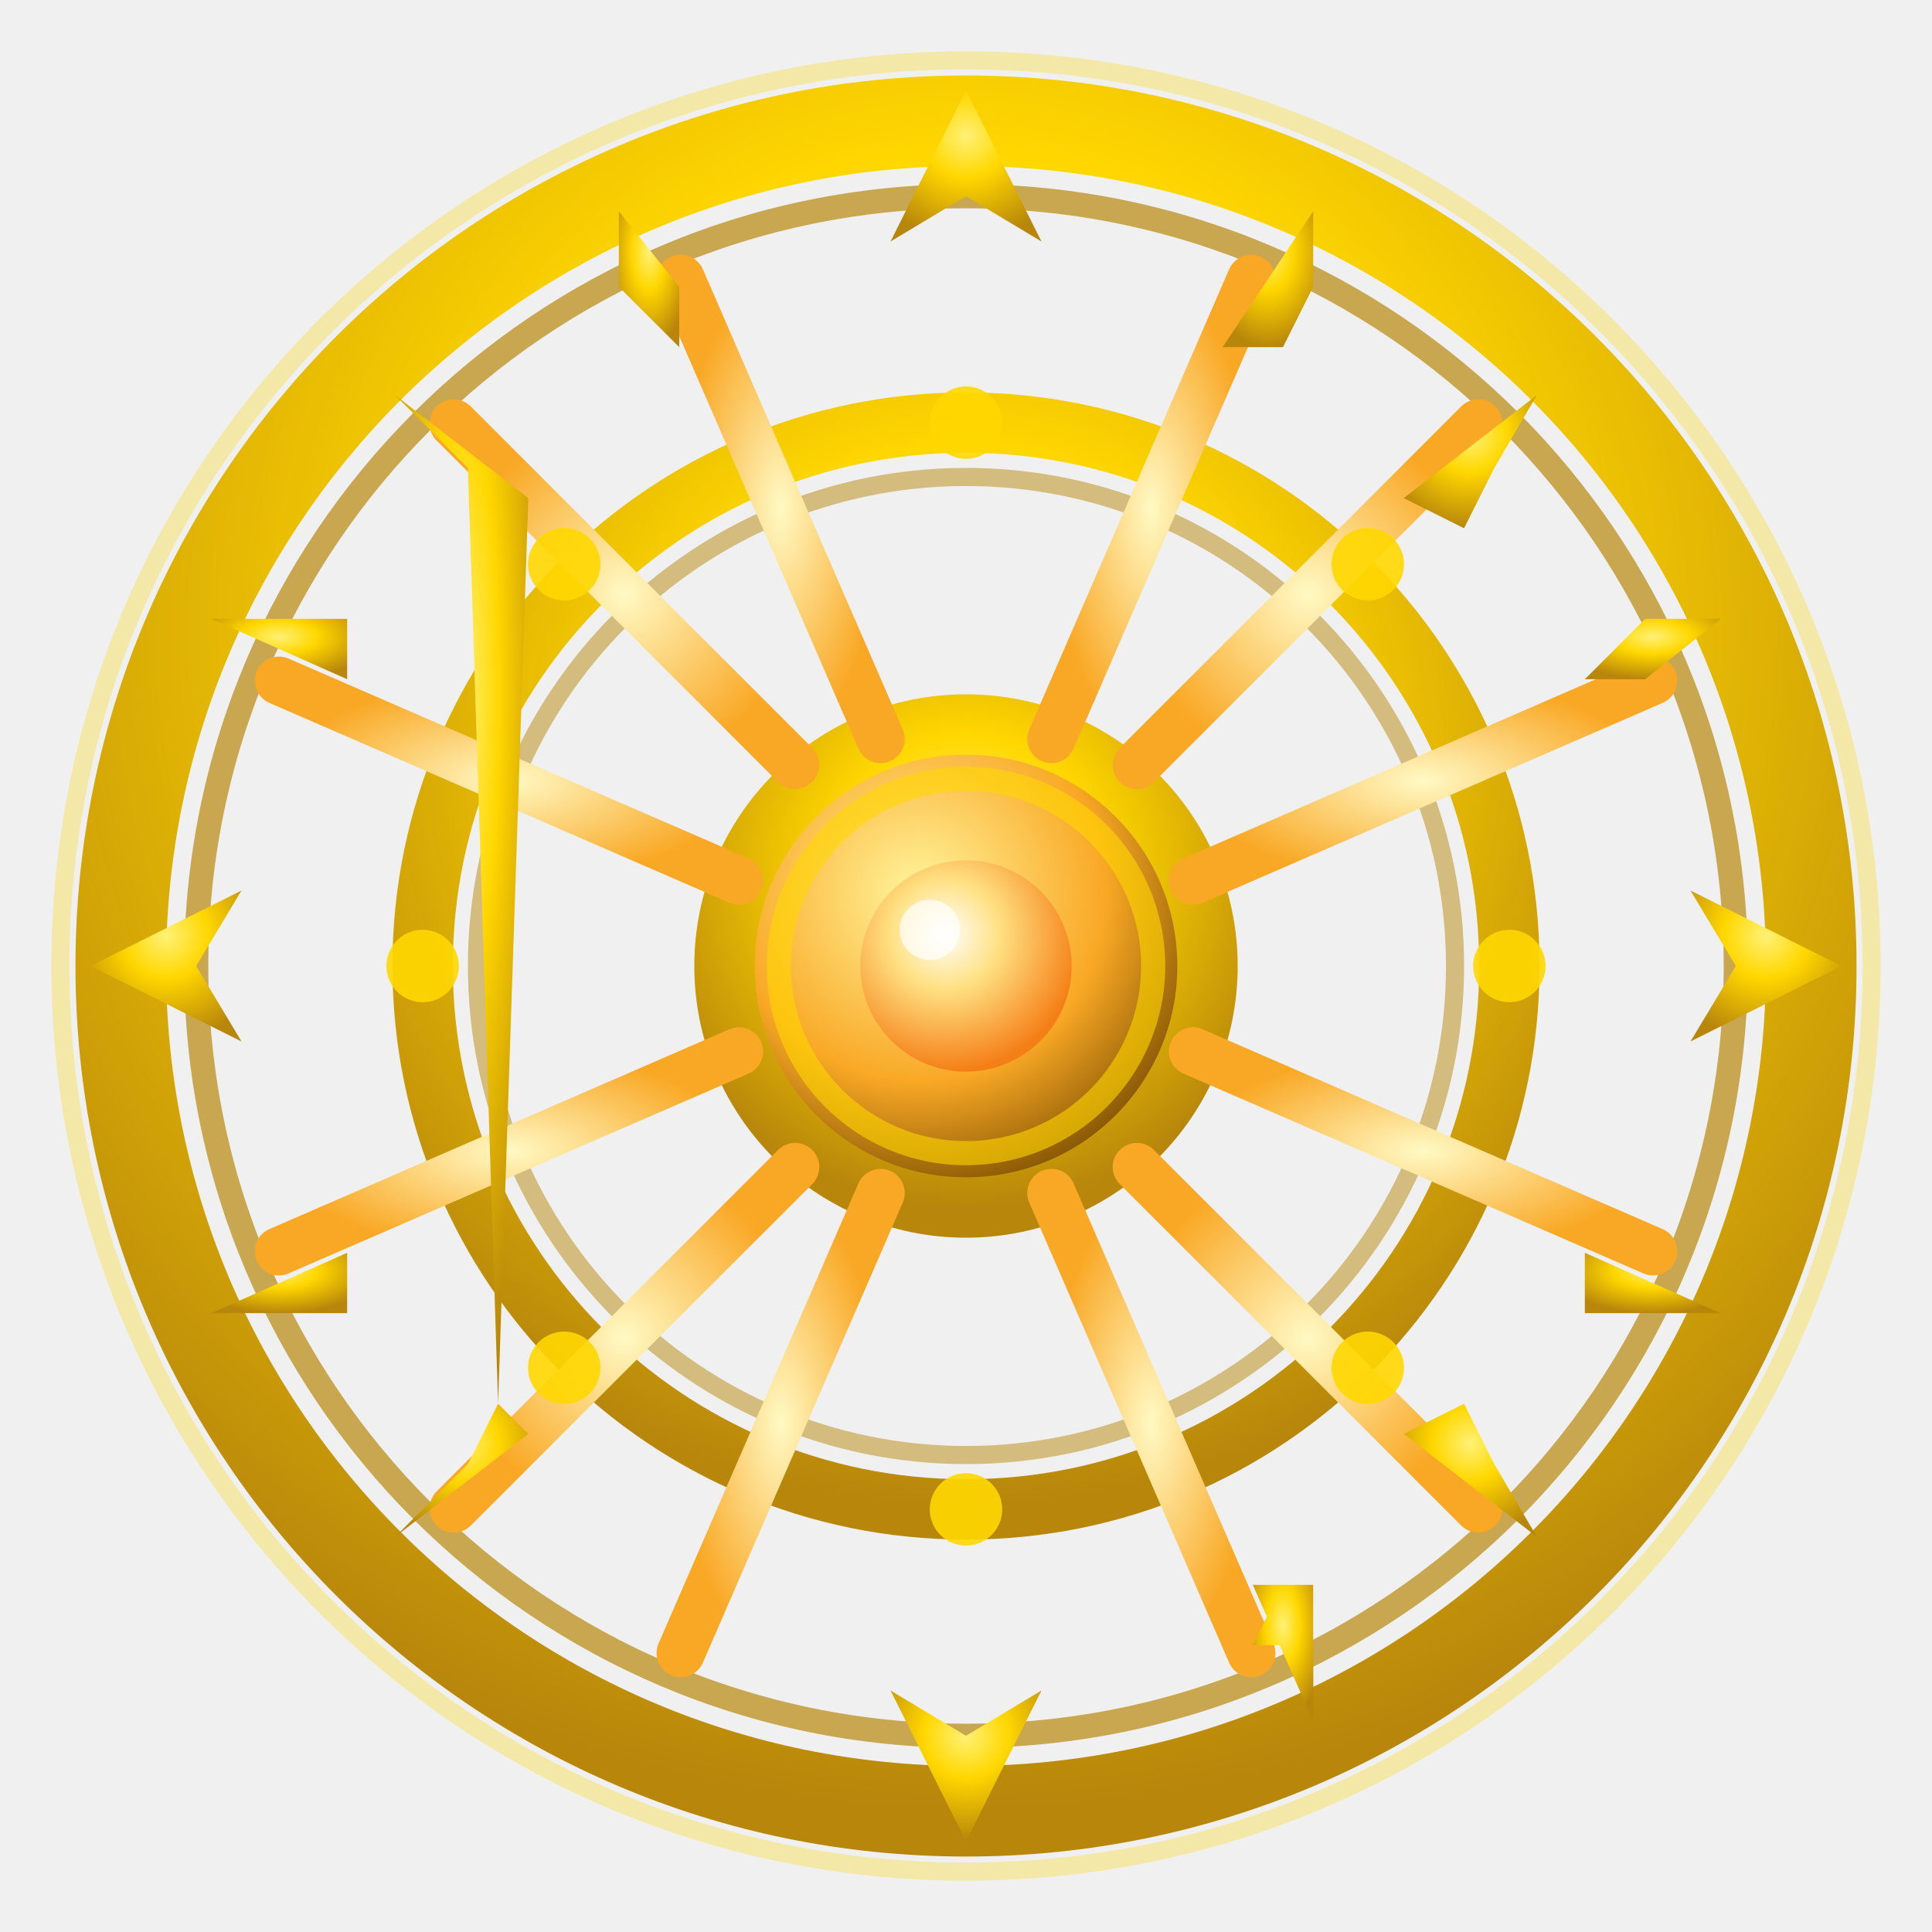
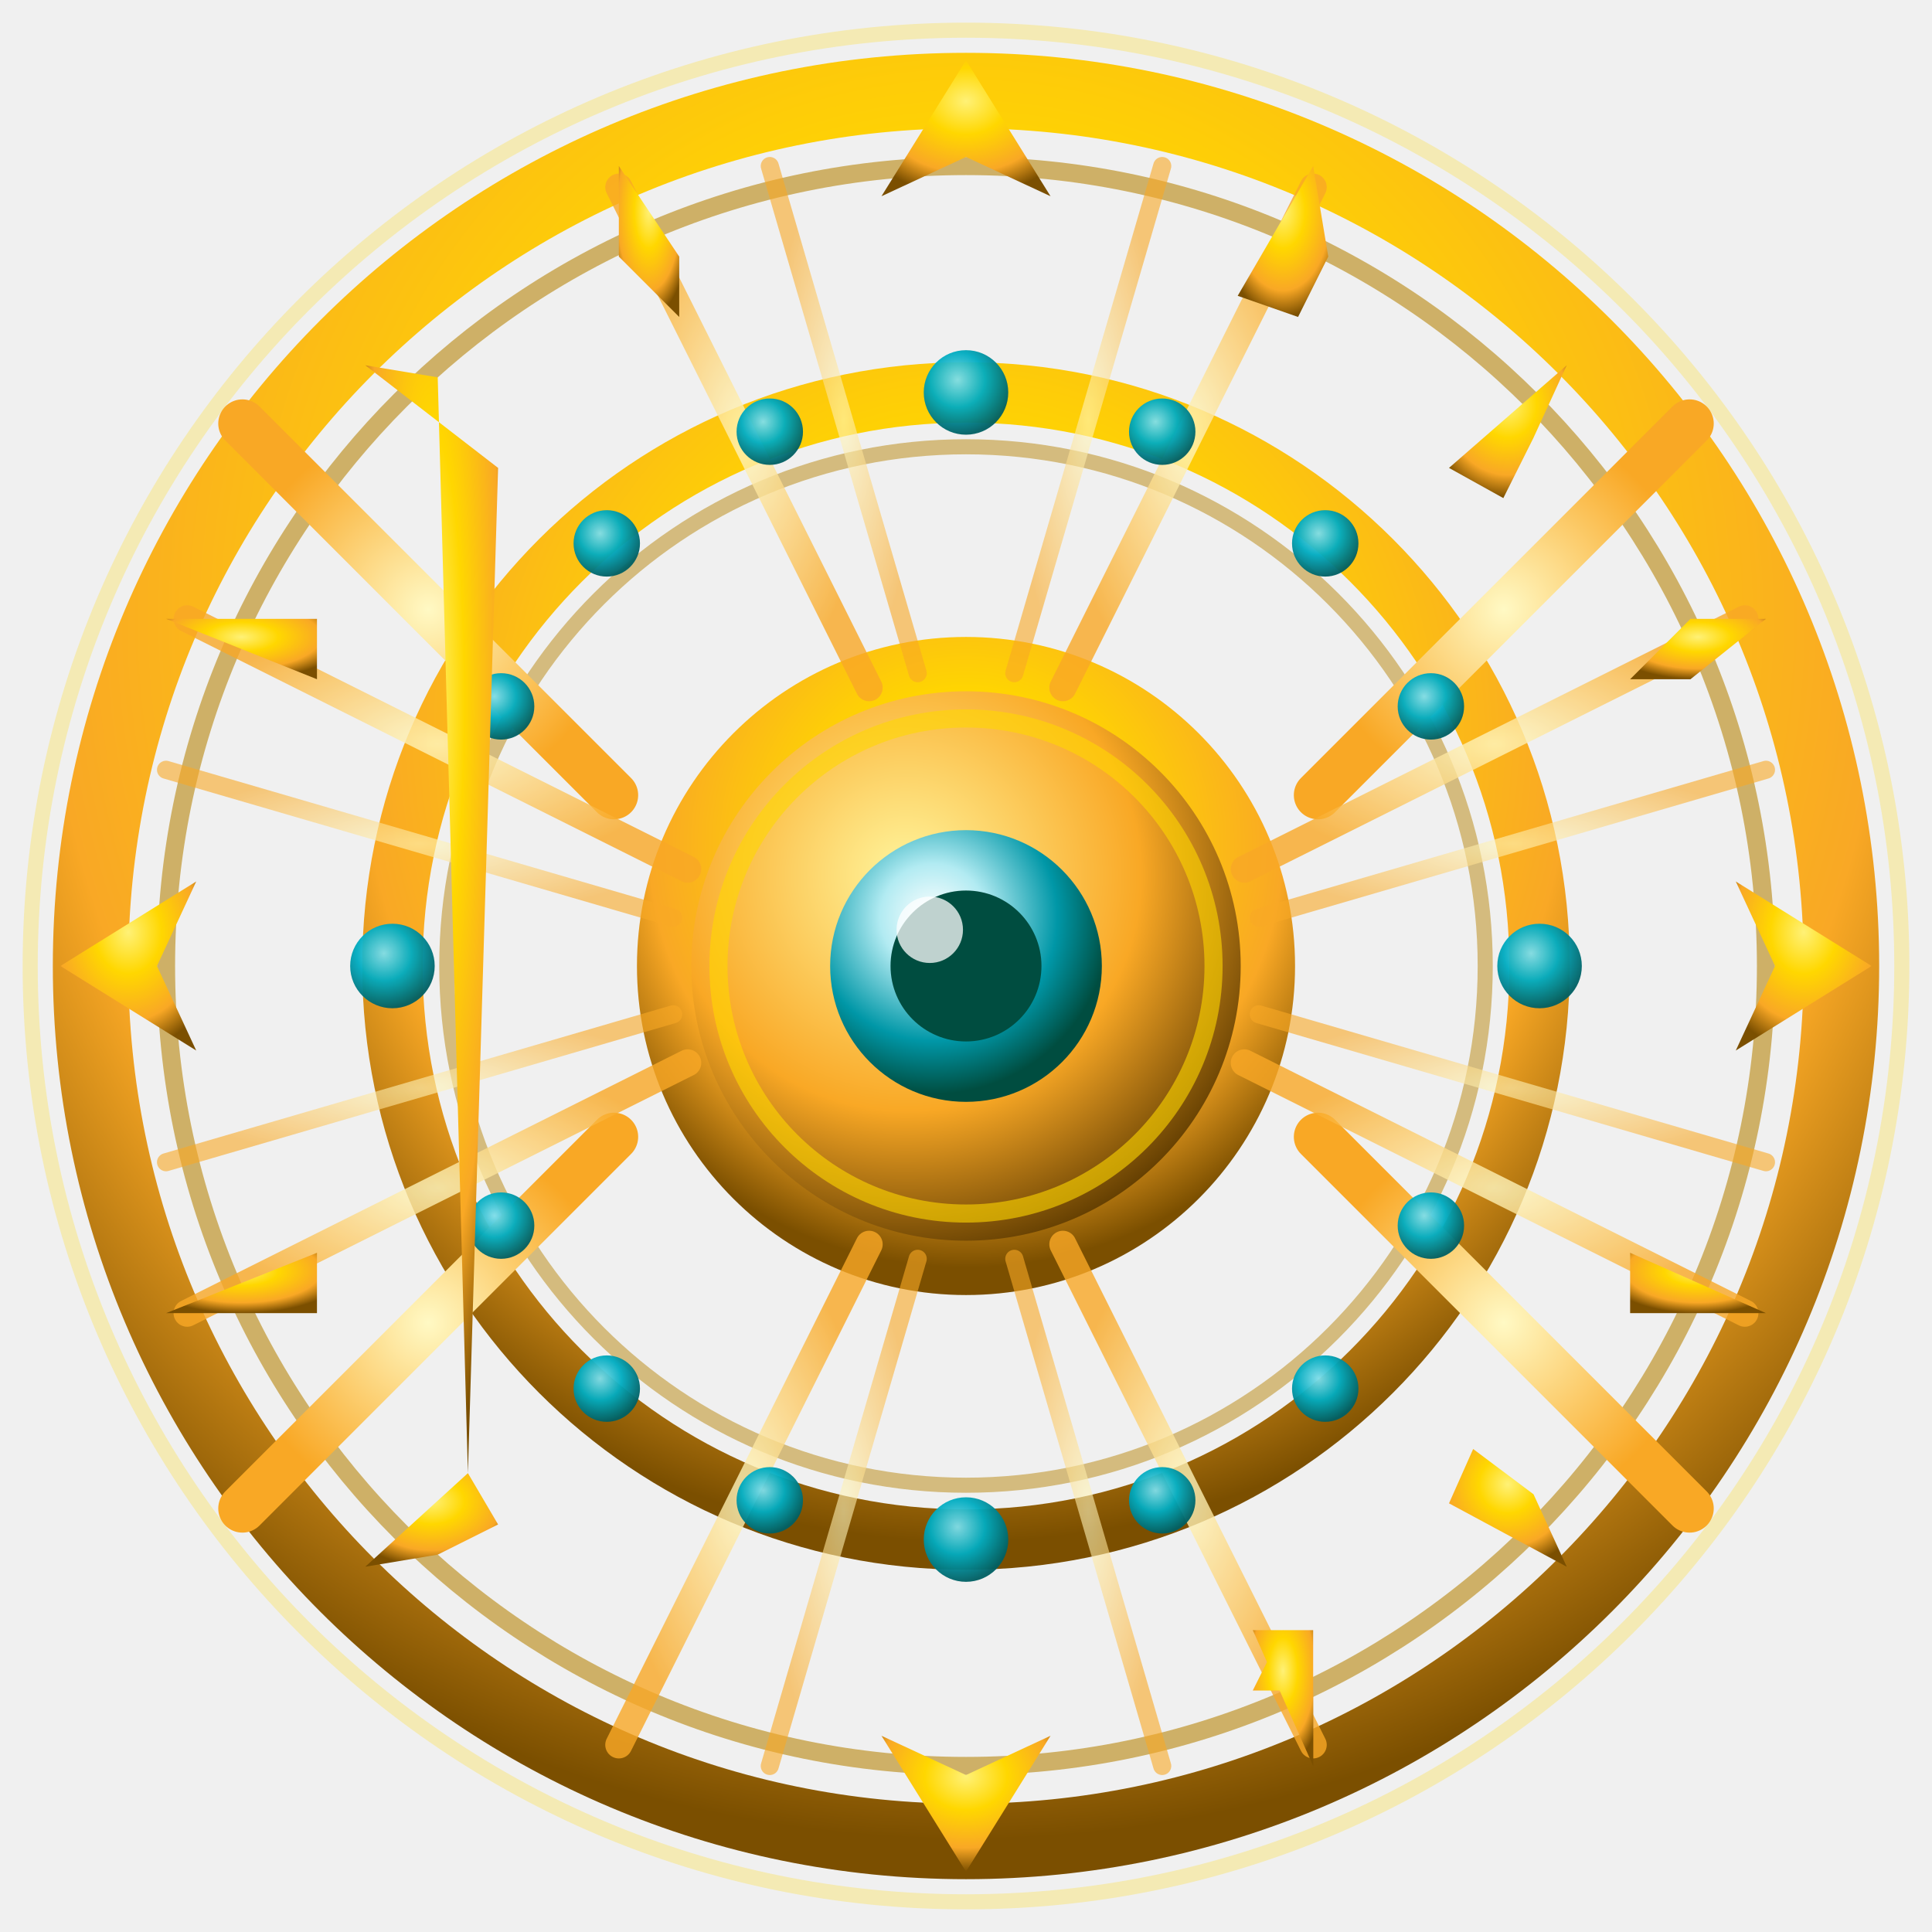
<svg xmlns="http://www.w3.org/2000/svg" width="64" height="64" viewBox="0 0 64 64" fill="none">
-   <circle cx="32" cy="32" r="30" stroke="#FFD700" stroke-width="0.6" fill="none" opacity="0.3" />
-   <circle cx="32" cy="32" r="28" stroke="url(#goldGrad)" stroke-width="3" fill="none" />
-   <circle cx="32" cy="32" r="25.5" stroke="#B8860B" stroke-width="0.8" fill="none" opacity="0.7" />
-   <circle cx="32" cy="32" r="18" stroke="url(#goldGrad)" stroke-width="2" fill="none" />
-   <circle cx="32" cy="32" r="16.2" stroke="#B8860B" stroke-width="0.6" fill="none" opacity="0.5" />
-   <circle cx="32" cy="32" r="8" stroke="url(#goldGrad)" stroke-width="2" fill="url(#hubFill)" />
-   <circle cx="32" cy="32" r="6.2" stroke="#FFD700" stroke-width="0.8" fill="none" opacity="0.6" />
-   <circle cx="32" cy="32" r="3.5" fill="url(#jewelGrad)" />
-   <circle cx="30.8" cy="30.8" r="1" fill="white" fill-opacity="0.7" />
-   <g stroke="url(#spokeGrad)" stroke-width="1.6" stroke-linecap="round">
-     <line x1="32" y1="24" x2="32" y2="8" />
-     <line x1="37.66" y1="25.34" x2="48.97" y2="14.03" />
-     <line x1="40" y1="32" x2="56" y2="32" />
-     <line x1="37.66" y1="38.66" x2="48.97" y2="49.97" />
-     <line x1="32" y1="40" x2="32" y2="56" />
-     <line x1="26.34" y1="38.66" x2="15.03" y2="49.97" />
-     <line x1="24" y1="32" x2="8" y2="32" />
-     <line x1="26.34" y1="25.34" x2="15.03" y2="14.03" />
-     <line x1="34.83" y1="24.48" x2="41.45" y2="9.24" />
-     <line x1="39.52" y1="29.17" x2="54.76" y2="22.55" />
-     <line x1="39.52" y1="34.83" x2="54.76" y2="41.45" />
-     <line x1="34.83" y1="39.52" x2="41.45" y2="54.76" />
-     <line x1="29.17" y1="39.52" x2="22.55" y2="54.76" />
-     <line x1="24.48" y1="34.83" x2="9.24" y2="41.45" />
-     <line x1="24.48" y1="29.17" x2="9.24" y2="22.55" />
-     <line x1="29.17" y1="24.48" x2="22.55" y2="9.24" />
-   </g>
-   <g fill="url(#goldGrad)">
-     <polygon points="32,3  29.5,8  32,6.5  34.5,8" />
-     <polygon points="61,32  56,29.5  57.5,32  56,34.5" />
-     <polygon points="32,61  34.5,56  32,57.5  29.5,56" />
-     <polygon points="3,32   8,34.5   6.5,32   8,29.5" />
-     <polygon points="50.91,13.09  46.5,16.5  48.5,17.5  49.5,15.5" />
-     <polygon points="50.91,50.91  49.5,48.5  48.5,46.5  46.5,47.5" />
-     <polygon points="13.09,50.91  17.5,47.5  16.5,46.5  15.5,48.5" />
-     <polygon points="13.09,13.09  15.5,15.5  16.5,46.5  17.5,16.5" />
-     <polygon points="43.5,7   40.5,11.5  42.5,11.5  43.5,9.5" />
-     <polygon points="57,43.5  52.5,41.5  52.5,43.5  54.5,43.5" />
-     <polygon points="43.5,57  43.5,54.5  41.5,54.5  42.5,52.5" />
-     <polygon points="7,43.5   9.5,43.5   11.5,43.5  11.5,41.5" />
-     <polygon points="7,20.5   11.5,22.5  11.5,20.5  9.5,20.5" />
-     <polygon points="20.5,7   20.5,9.5   22.5,11.5  22.5,9.5" />
-     <polygon points="57,20.5  54.5,20.5  52.5,22.5  54.5,22.5" />
-     <polygon points="43.5,57  41.5,52.5  43.5,52.5  43.5,54.5" />
-   </g>
-   <g fill="#FFD700" opacity="0.9">
-     <circle cx="32" cy="14" r="1.2" />
-     <circle cx="45.31" cy="18.69" r="1.2" />
-     <circle cx="50" cy="32" r="1.2" />
-     <circle cx="45.31" cy="45.31" r="1.2" />
-     <circle cx="32" cy="50" r="1.2" />
-     <circle cx="18.69" cy="45.31" r="1.2" />
-     <circle cx="14" cy="32" r="1.2" />
-     <circle cx="18.69" cy="18.69" r="1.2" />
-   </g>
  <defs>
-     <radialGradient id="goldGrad" cx="50%" cy="30%" r="70%">
+     <radialGradient id="g1" cx="50%" cy="30%" r="70%">
      <stop offset="0%" stop-color="#FFF176" />
-       <stop offset="40%" stop-color="#FFD700" />
-       <stop offset="100%" stop-color="#B8860B" />
+       <stop offset="35%" stop-color="#FFD700" />
+       <stop offset="75%" stop-color="#F9A825" />
+       <stop offset="100%" stop-color="#7B4F00" />
    </radialGradient>
-     <radialGradient id="spokeGrad" cx="50%" cy="50%" r="50%">
+     <radialGradient id="g2" cx="50%" cy="50%" r="50%">
      <stop offset="0%" stop-color="#FFF9C4" />
      <stop offset="100%" stop-color="#F9A825" />
    </radialGradient>
-     <radialGradient id="hubFill" cx="40%" cy="35%" r="65%">
+     <radialGradient id="hub" cx="40%" cy="35%" r="65%">
      <stop offset="0%" stop-color="#FFF59D" />
      <stop offset="60%" stop-color="#F9A825" />
-       <stop offset="100%" stop-color="#7B4F00" />
+       <stop offset="100%" stop-color="#5D3A00" />
    </radialGradient>
-     <radialGradient id="jewelGrad" cx="40%" cy="35%" r="65%">
+     <radialGradient id="jewel" cx="38%" cy="32%" r="65%">
      <stop offset="0%" stop-color="#ffffff" />
-       <stop offset="40%" stop-color="#FFE082" />
-       <stop offset="100%" stop-color="#F57F17" />
+       <stop offset="30%" stop-color="#B2EBF2" />
+       <stop offset="70%" stop-color="#0097A7" />
+       <stop offset="100%" stop-color="#004D40" />
+     </radialGradient>
+     <radialGradient id="eye1" cx="40%" cy="35%" r="65%">
+       <stop offset="0%" stop-color="#80DEEA" />
+       <stop offset="50%" stop-color="#00ACC1" />
+       <stop offset="100%" stop-color="#006064" />
    </radialGradient>
  </defs>
+   <circle cx="32" cy="32" r="31" stroke="#FFD700" stroke-width="0.5" fill="none" opacity="0.25" />
+   <circle cx="32" cy="32" r="29" stroke="url(#g1)" stroke-width="2.5" fill="none" />
+   <circle cx="32" cy="32" r="26.5" stroke="#B8860B" stroke-width="0.6" fill="none" opacity="0.6" />
+   <circle cx="32" cy="32" r="19" stroke="url(#g1)" stroke-width="2" fill="none" />
+   <circle cx="32" cy="32" r="17.2" stroke="#B8860B" stroke-width="0.5" fill="none" opacity="0.5" />
+   <circle cx="32" cy="32" r="10" stroke="url(#g1)" stroke-width="1.8" fill="url(#hub)" />
+   <circle cx="32" cy="32" r="8.2" stroke="#FFD700" stroke-width="0.6" fill="none" opacity="0.6" />
+   <circle cx="32" cy="32" r="4.5" fill="url(#jewel)" />
+   <circle cx="32" cy="32" r="2.5" fill="#004D40" />
+   <circle cx="30.8" cy="30.8" r="1.1" fill="white" fill-opacity="0.75" />
+   <g stroke="url(#g2)" stroke-linecap="round">
+     <line x1="32" y1="22" x2="32" y2="4" stroke-width="1.6" />
+     <line x1="43.66" y1="26.34" x2="55.97" y2="14.03" stroke-width="1.6" />
+     <line x1="42" y1="32" x2="60" y2="32" stroke-width="1.6" />
+     <line x1="43.66" y1="37.66" x2="55.97" y2="49.97" stroke-width="1.6" />
+     <line x1="32" y1="42" x2="32" y2="60" stroke-width="1.6" />
+     <line x1="20.34" y1="37.66" x2="8.03" y2="49.97" stroke-width="1.6" />
+     <line x1="22" y1="32" x2="4" y2="32" stroke-width="1.6" />
+     <line x1="20.34" y1="26.34" x2="8.03" y2="14.03" stroke-width="1.6" />
+     <line x1="35.21" y1="22.78" x2="43.5" y2="6.2" stroke-width="0.9" opacity="0.8" />
+     <line x1="41.22" y1="28.79" x2="57.8" y2="20.5" stroke-width="0.9" opacity="0.8" />
+     <line x1="41.22" y1="35.21" x2="57.8" y2="43.5" stroke-width="0.9" opacity="0.8" />
+     <line x1="35.21" y1="41.22" x2="43.5" y2="57.8" stroke-width="0.9" opacity="0.8" />
+     <line x1="28.79" y1="41.22" x2="20.5" y2="57.8" stroke-width="0.9" opacity="0.8" />
+     <line x1="22.78" y1="35.21" x2="6.2" y2="43.5" stroke-width="0.9" opacity="0.8" />
+     <line x1="22.78" y1="28.79" x2="6.2" y2="20.5" stroke-width="0.9" opacity="0.8" />
+     <line x1="28.79" y1="22.78" x2="20.5" y2="6.2" stroke-width="0.9" opacity="0.8" />
+     <line x1="33.6" y1="22.3" x2="38.5" y2="5.5" stroke-width="0.6" opacity="0.6" />
+     <line x1="41.7" y1="30.4" x2="58.5" y2="25.5" stroke-width="0.6" opacity="0.6" />
+     <line x1="41.7" y1="33.6" x2="58.5" y2="38.5" stroke-width="0.6" opacity="0.6" />
+     <line x1="33.6" y1="41.7" x2="38.5" y2="58.5" stroke-width="0.6" opacity="0.6" />
+     <line x1="30.4" y1="41.7" x2="25.5" y2="58.5" stroke-width="0.6" opacity="0.6" />
+     <line x1="22.3" y1="33.6" x2="5.5" y2="38.5" stroke-width="0.6" opacity="0.6" />
+     <line x1="22.3" y1="30.4" x2="5.5" y2="25.5" stroke-width="0.6" opacity="0.6" />
+     <line x1="30.4" y1="22.3" x2="25.5" y2="5.5" stroke-width="0.6" opacity="0.6" />
+   </g>
+   <g fill="url(#eye1)" opacity="0.95">
+     <circle cx="32" cy="13" r="1.4" />
+     <circle cx="38.5" cy="14.3" r="1.1" />
+     <circle cx="43.9" cy="18" r="1.1" />
+     <circle cx="47.4" cy="23.4" r="1.1" />
+     <circle cx="51" cy="32" r="1.4" />
+     <circle cx="47.4" cy="40.6" r="1.1" />
+     <circle cx="43.9" cy="46" r="1.1" />
+     <circle cx="38.5" cy="49.7" r="1.1" />
+     <circle cx="32" cy="51" r="1.4" />
+     <circle cx="25.5" cy="49.7" r="1.1" />
+     <circle cx="20.1" cy="46" r="1.1" />
+     <circle cx="16.6" cy="40.6" r="1.1" />
+     <circle cx="13" cy="32" r="1.4" />
+     <circle cx="16.6" cy="23.4" r="1.1" />
+     <circle cx="20.1" cy="18" r="1.1" />
+     <circle cx="25.5" cy="14.3" r="1.1" />
+   </g>
+   <g fill="url(#g1)">
+     <polygon points="32,2    29.2,6.5   32,5.2   34.8,6.5" />
+     <polygon points="62,32   57.5,29.2  58.8,32  57.5,34.8" />
+     <polygon points="32,62   34.8,57.5  32,58.8  29.2,57.5" />
+     <polygon points="2,32    6.5,34.8   5.2,32   6.5,29.2" />
+     <polygon points="51.9,12.1  48,15.5  49.8,16.5  50.8,14.5" />
+     <polygon points="51.9,51.9  50.8,49.5 48.8,48   48,49.8" />
+     <polygon points="12.1,51.9  15.5,48.8 16.5,50.5  14.5,51.5" />
+     <polygon points="12.1,12.1  14.5,12.5 15.5,48.8  16.5,15.5" />
+     <polygon points="43.5,5.5   41,9.8   43,10.5  44,8.5" />
+     <polygon points="58.5,43.5  54,41.5  54,43.5  56,43.5" />
+     <polygon points="43.5,58.5  43.5,56  41.5,56  42.5,54" />
+     <polygon points="5.5,43.5   8.5,43.5  10.5,43.5 10.5,41.5" />
+     <polygon points="5.5,20.5   10.5,22.5 10.5,20.5 8.5,20.5" />
+     <polygon points="20.5,5.5   20.5,8.5  22.5,10.5 22.5,8.5" />
+     <polygon points="58.5,20.5  56,20.5  54,22.5  56,22.5" />
+     <polygon points="43.5,58.5  41.5,54  43.5,54  43.5,56" />
+   </g>
</svg>
